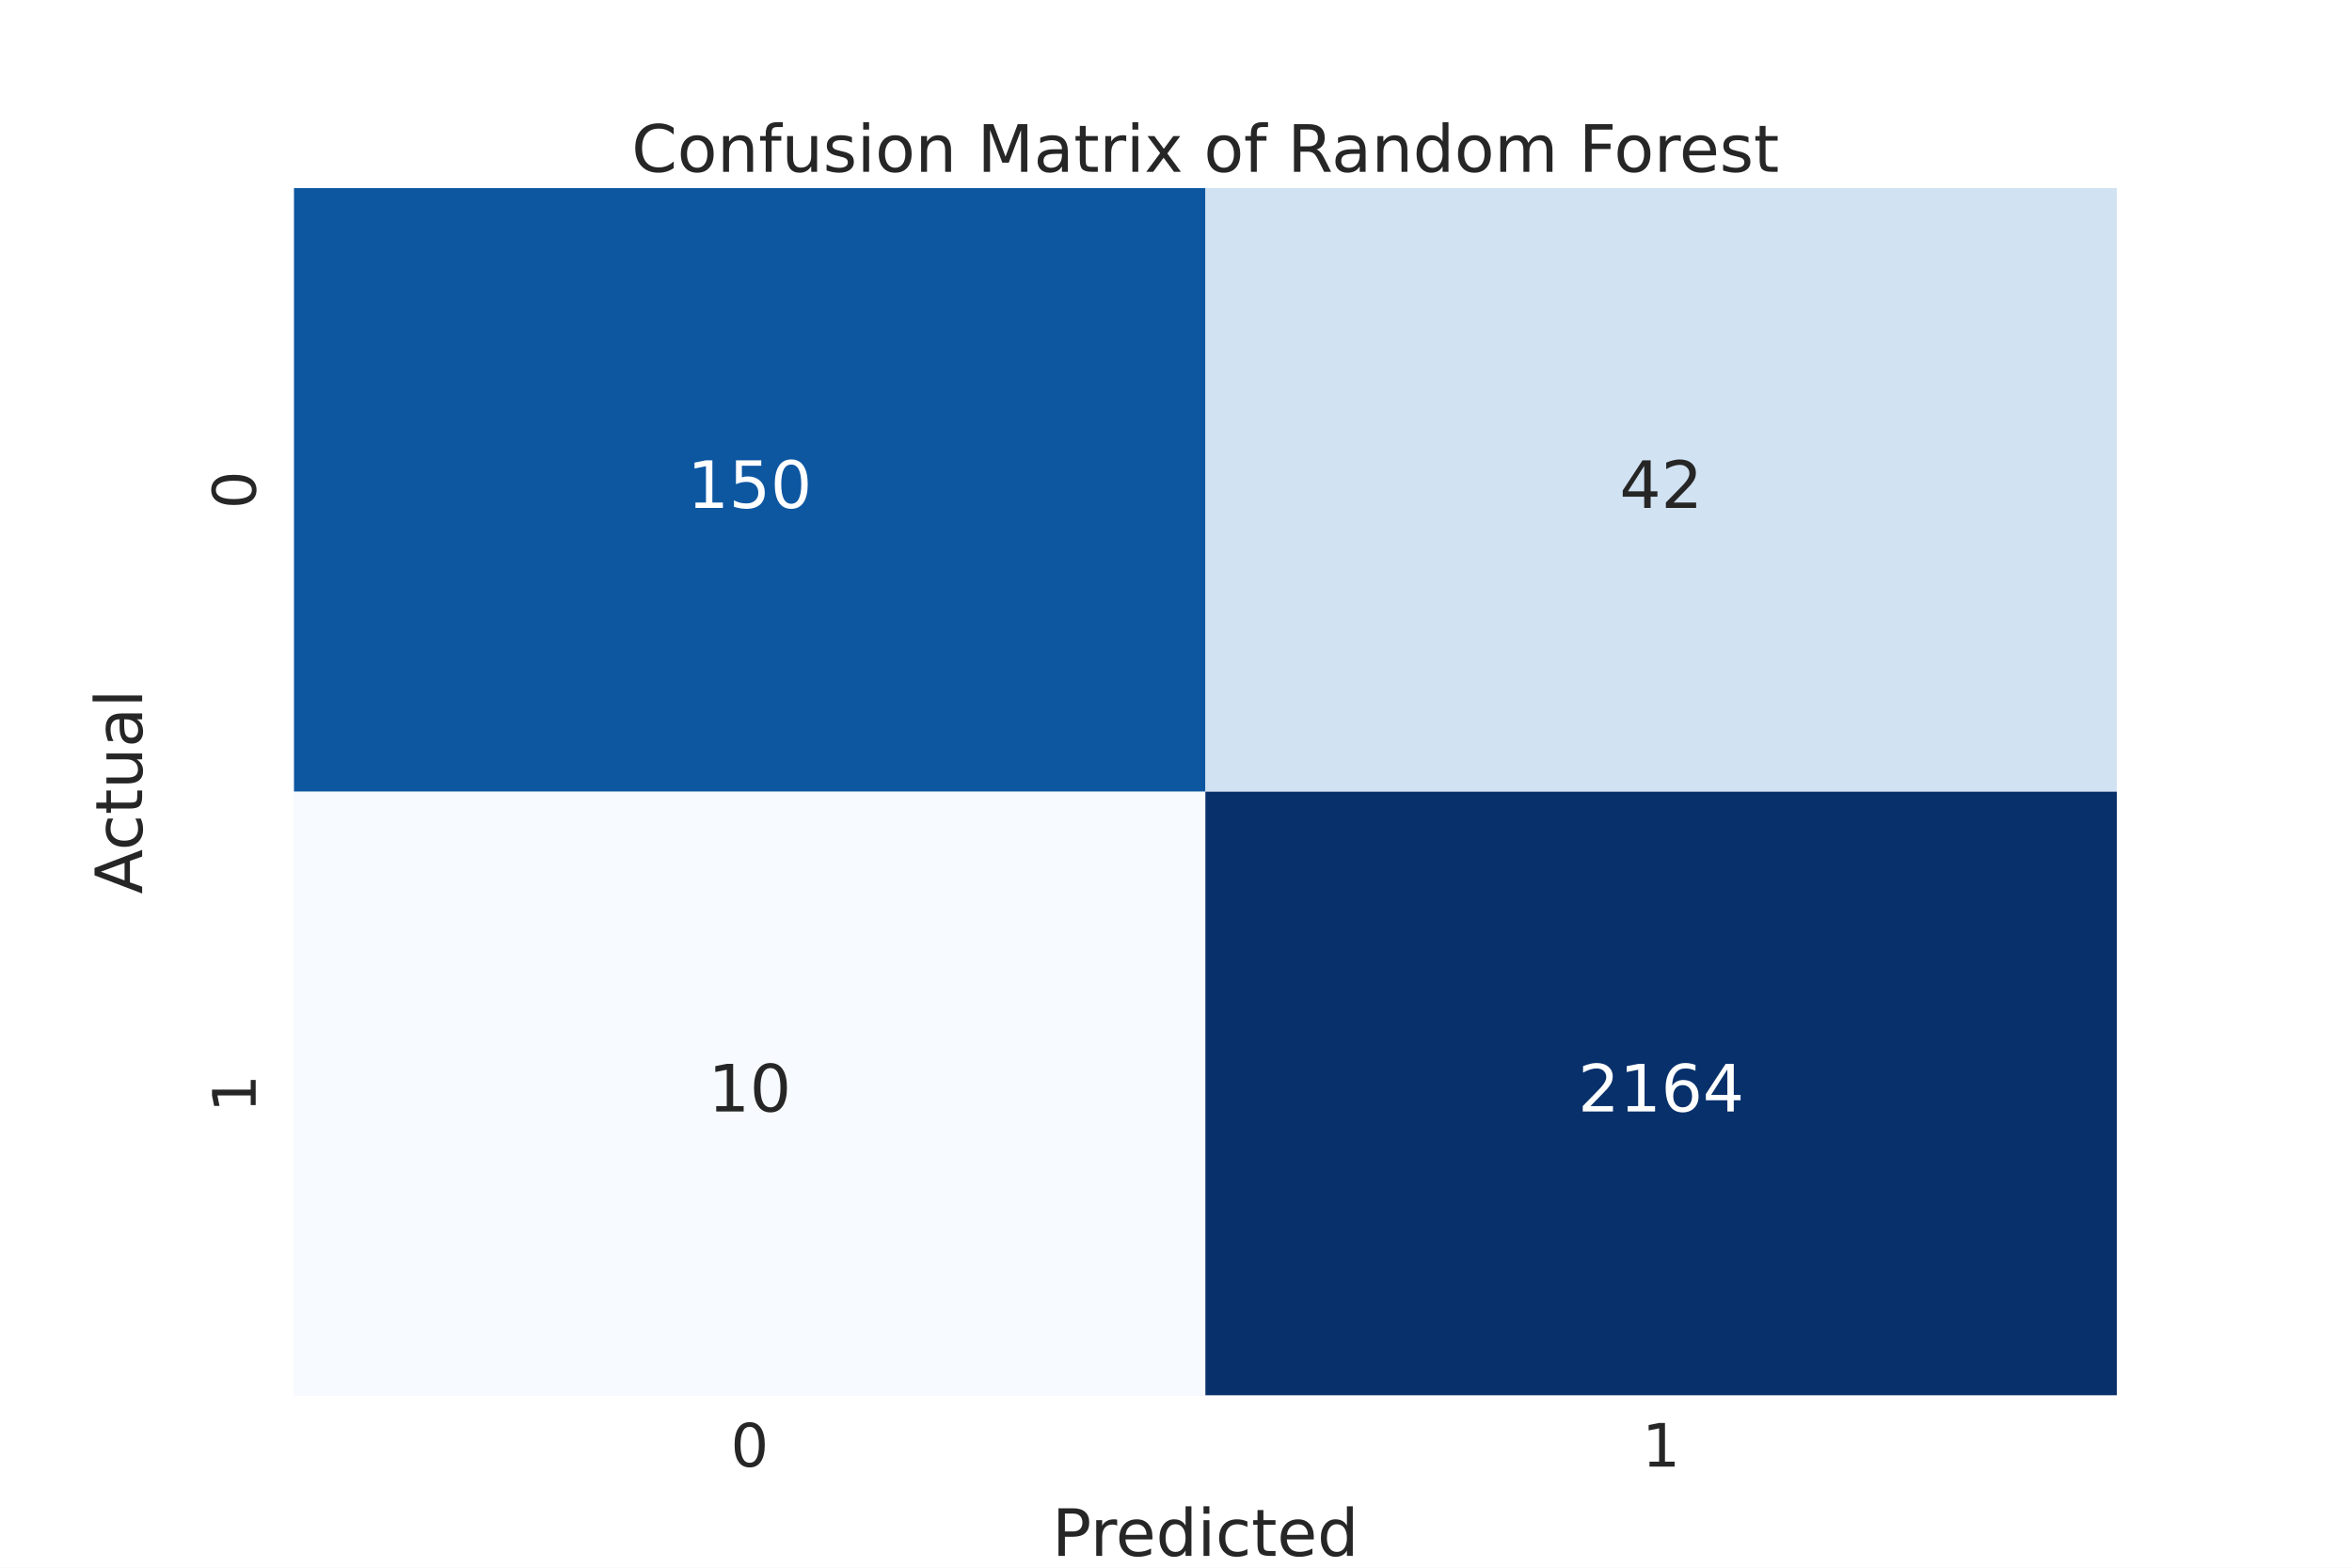
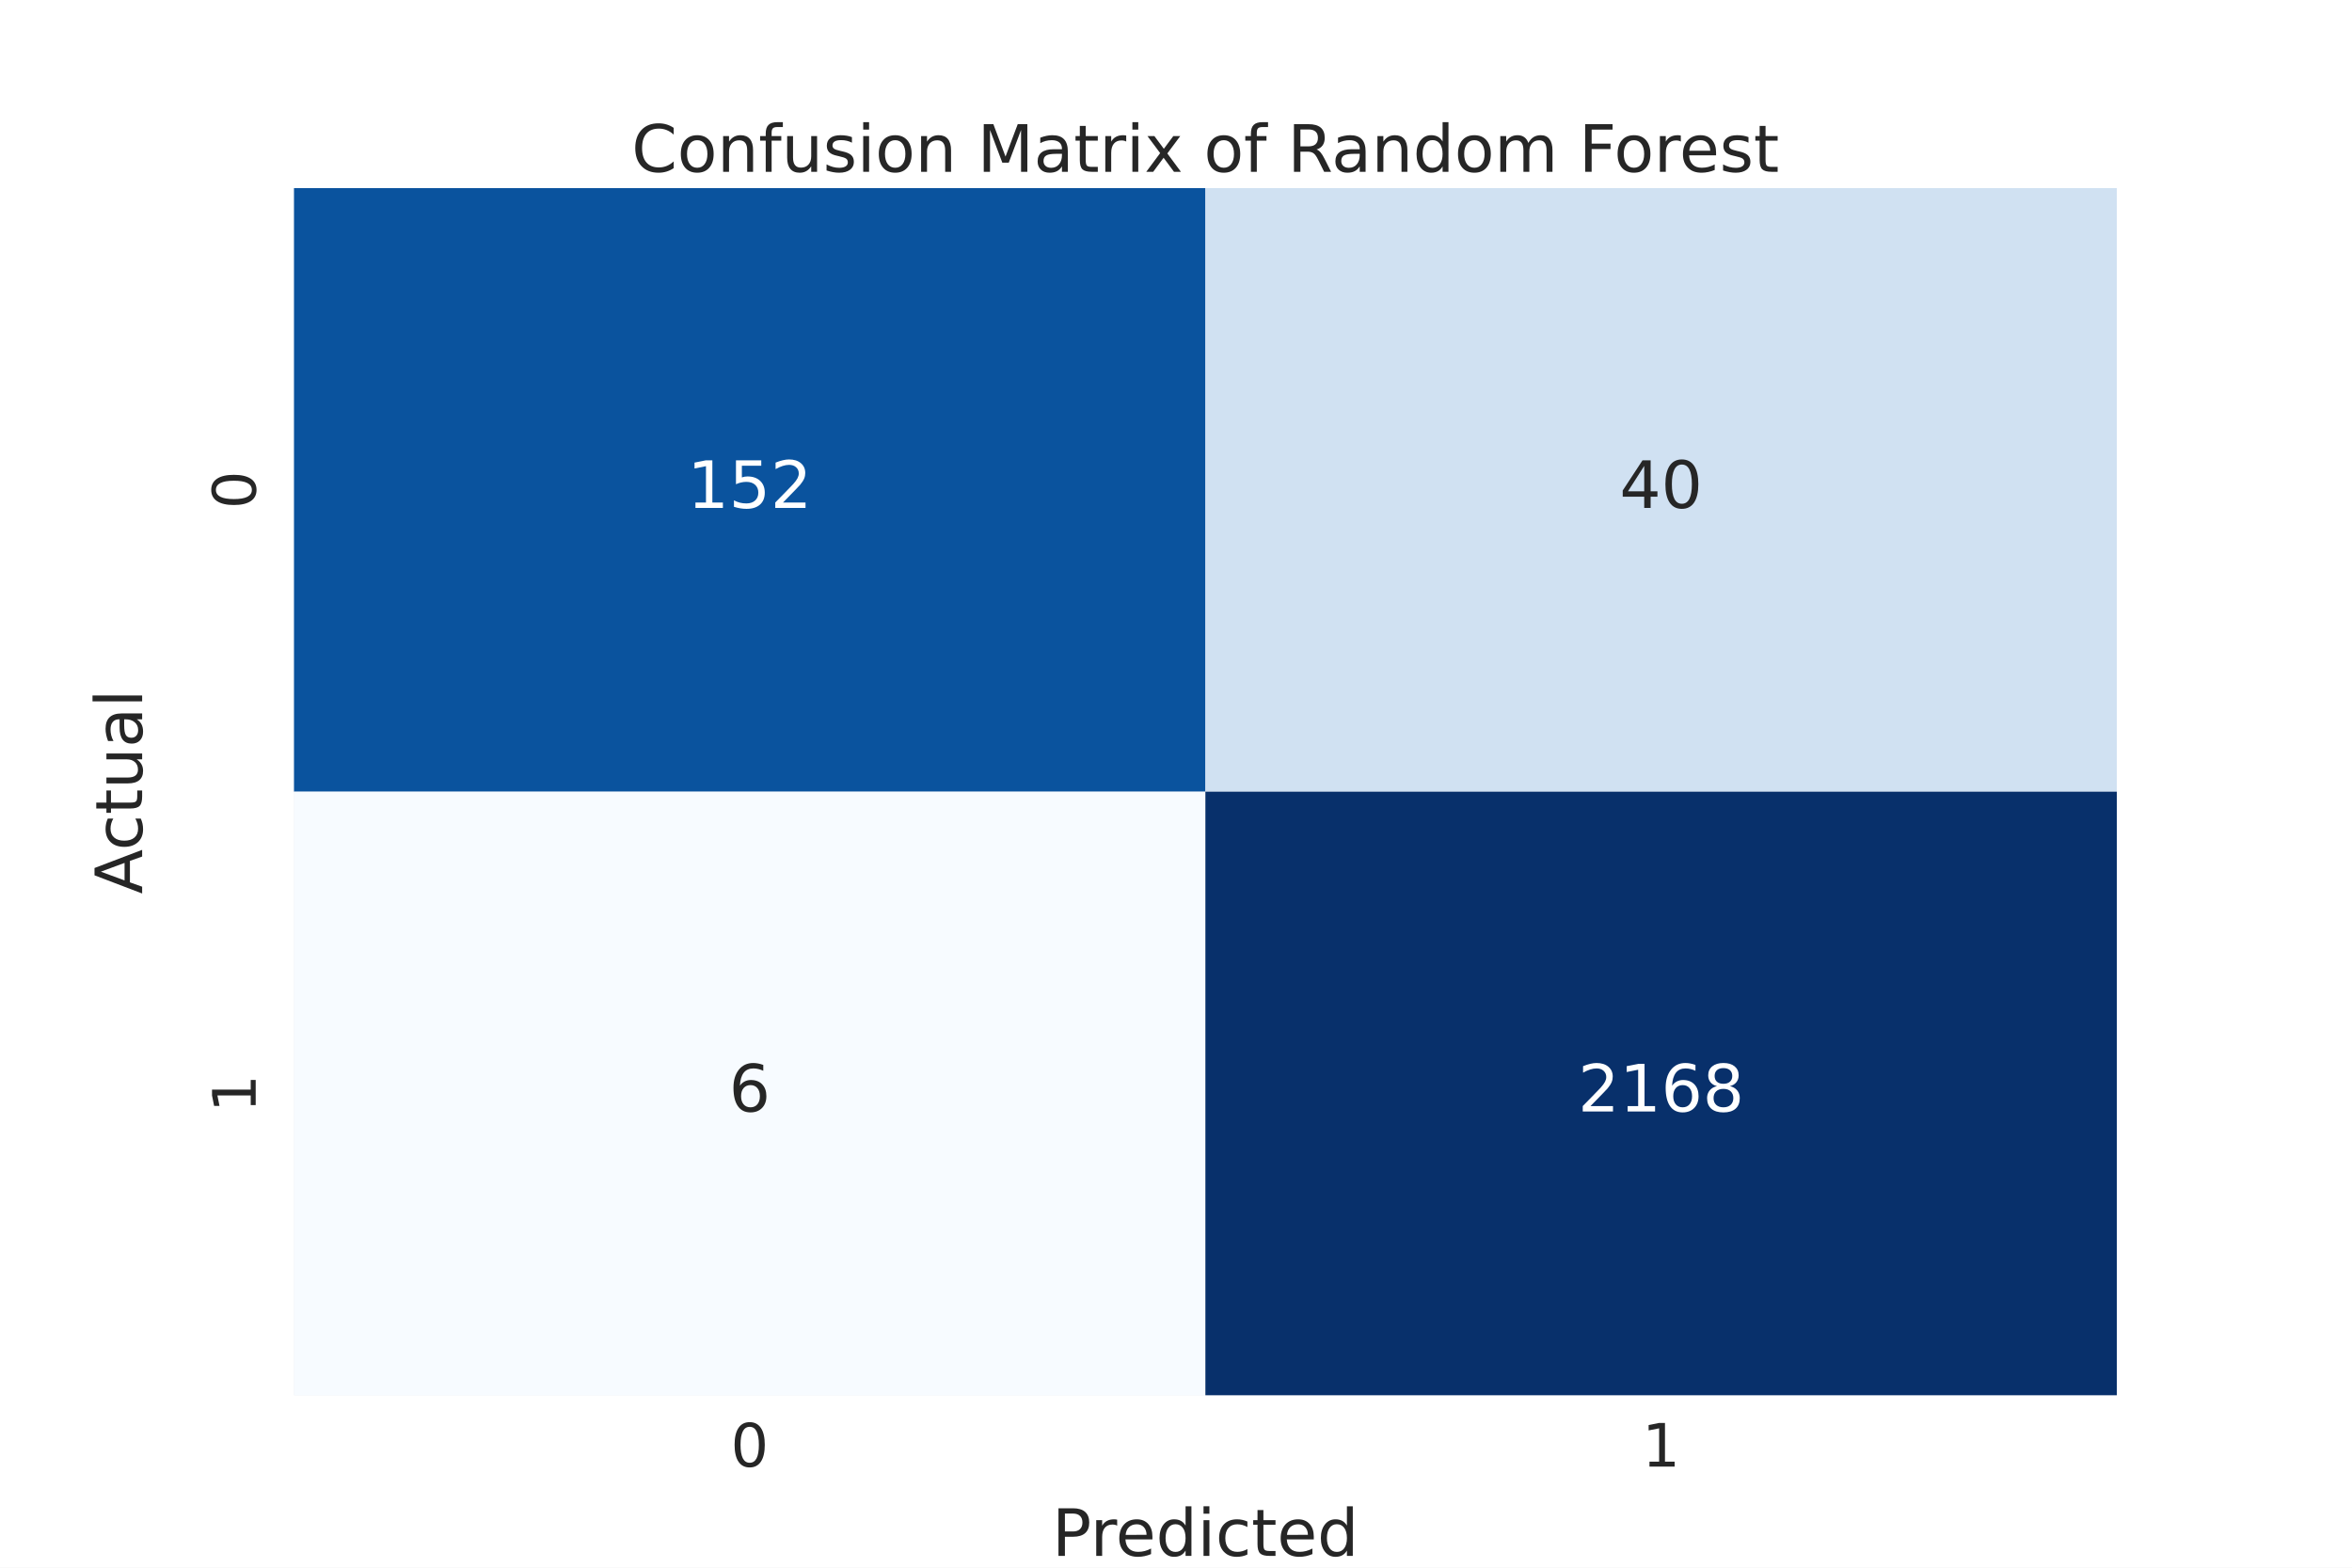
<svg xmlns="http://www.w3.org/2000/svg" xmlns:xlink="http://www.w3.org/1999/xlink" width="864pt" height="576pt" viewBox="0 0 864 576" version="1.1">
  <defs>
    <style type="text/css">*{stroke-linejoin: round; stroke-linecap: butt}</style>
  </defs>
  <g id="figure_1">
    <g id="patch_1">
      <path d="M 0 576  L 864 576  L 864 0  L 0 0  z " style="fill: #ffffff" />
    </g>
    <g id="axes_1">
      <g id="patch_2">
        <path d="M 108 512.64  L 777.6 512.64  L 777.6 69.12  L 108 69.12  z " style="fill: #eaeaf2" />
      </g>
      <g id="matplotlib.axis_1">
        <g id="xtick_1">
          <g id="text_1">
            <g style="fill: #262626" transform="translate(268.4013 538.8566) scale(0.22 -0.22)">
              <defs>
                <path id="DejaVuSans-30" d="M 2034 4250  Q 1547 4250 1301 3770  Q 1056 3291 1056 2328  Q 1056 1369 1301 889  Q 1547 409 2034 409  Q 2525 409 2770 889  Q 3016 1369 3016 2328  Q 3016 3291 2770 3770  Q 2525 4250 2034 4250  z M 2034 4750  Q 2819 4750 3233 4129  Q 3647 3509 3647 2328  Q 3647 1150 3233 529  Q 2819 -91 2034 -91  Q 1250 -91 836 529  Q 422 1150 422 2328  Q 422 3509 836 4129  Q 1250 4750 2034 4750  z " transform="scale(0.015625)" />
              </defs>
              <use xlink:href="#DejaVuSans-30" />
            </g>
          </g>
        </g>
        <g id="xtick_2">
          <g id="text_2">
            <g style="fill: #262626" transform="translate(603.2012 538.8566) scale(0.22 -0.22)">
              <defs>
                <path id="DejaVuSans-31" d="M 794 531  L 1825 531  L 1825 4091  L 703 3866  L 703 4441  L 1819 4666  L 2450 4666  L 2450 531  L 3481 531  L 3481 0  L 794 0  L 794 531  z " transform="scale(0.015625)" />
              </defs>
              <use xlink:href="#DejaVuSans-31" />
            </g>
          </g>
        </g>
        <g id="text_3">
          <g style="fill: #262626" transform="translate(386.4712 571.6681) scale(0.24 -0.24)">
            <defs>
              <path id="DejaVuSans-50" d="M 1259 4147  L 1259 2394  L 2053 2394  Q 2494 2394 2734 2622  Q 2975 2850 2975 3272  Q 2975 3691 2734 3919  Q 2494 4147 2053 4147  L 1259 4147  z M 628 4666  L 2053 4666  Q 2838 4666 3239 4311  Q 3641 3956 3641 3272  Q 3641 2581 3239 2228  Q 2838 1875 2053 1875  L 1259 1875  L 1259 0  L 628 0  L 628 4666  z " transform="scale(0.015625)" />
              <path id="DejaVuSans-72" d="M 2631 2963  Q 2534 3019 2420 3045  Q 2306 3072 2169 3072  Q 1681 3072 1420 2755  Q 1159 2438 1159 1844  L 1159 0  L 581 0  L 581 3500  L 1159 3500  L 1159 2956  Q 1341 3275 1631 3429  Q 1922 3584 2338 3584  Q 2397 3584 2469 3576  Q 2541 3569 2628 3553  L 2631 2963  z " transform="scale(0.015625)" />
              <path id="DejaVuSans-65" d="M 3597 1894  L 3597 1613  L 953 1613  Q 991 1019 1311 708  Q 1631 397 2203 397  Q 2534 397 2845 478  Q 3156 559 3463 722  L 3463 178  Q 3153 47 2828 -22  Q 2503 -91 2169 -91  Q 1331 -91 842 396  Q 353 884 353 1716  Q 353 2575 817 3079  Q 1281 3584 2069 3584  Q 2775 3584 3186 3129  Q 3597 2675 3597 1894  z M 3022 2063  Q 3016 2534 2758 2815  Q 2500 3097 2075 3097  Q 1594 3097 1305 2825  Q 1016 2553 972 2059  L 3022 2063  z " transform="scale(0.015625)" />
              <path id="DejaVuSans-64" d="M 2906 2969  L 2906 4863  L 3481 4863  L 3481 0  L 2906 0  L 2906 525  Q 2725 213 2448 61  Q 2172 -91 1784 -91  Q 1150 -91 751 415  Q 353 922 353 1747  Q 353 2572 751 3078  Q 1150 3584 1784 3584  Q 2172 3584 2448 3432  Q 2725 3281 2906 2969  z M 947 1747  Q 947 1113 1208 752  Q 1469 391 1925 391  Q 2381 391 2643 752  Q 2906 1113 2906 1747  Q 2906 2381 2643 2742  Q 2381 3103 1925 3103  Q 1469 3103 1208 2742  Q 947 2381 947 1747  z " transform="scale(0.015625)" />
              <path id="DejaVuSans-69" d="M 603 3500  L 1178 3500  L 1178 0  L 603 0  L 603 3500  z M 603 4863  L 1178 4863  L 1178 4134  L 603 4134  L 603 4863  z " transform="scale(0.015625)" />
              <path id="DejaVuSans-63" d="M 3122 3366  L 3122 2828  Q 2878 2963 2633 3030  Q 2388 3097 2138 3097  Q 1578 3097 1268 2742  Q 959 2388 959 1747  Q 959 1106 1268 751  Q 1578 397 2138 397  Q 2388 397 2633 464  Q 2878 531 3122 666  L 3122 134  Q 2881 22 2623 -34  Q 2366 -91 2075 -91  Q 1284 -91 818 406  Q 353 903 353 1747  Q 353 2603 823 3093  Q 1294 3584 2113 3584  Q 2378 3584 2631 3529  Q 2884 3475 3122 3366  z " transform="scale(0.015625)" />
              <path id="DejaVuSans-74" d="M 1172 4494  L 1172 3500  L 2356 3500  L 2356 3053  L 1172 3053  L 1172 1153  Q 1172 725 1289 603  Q 1406 481 1766 481  L 2356 481  L 2356 0  L 1766 0  Q 1100 0 847 248  Q 594 497 594 1153  L 594 3053  L 172 3053  L 172 3500  L 594 3500  L 594 4494  L 1172 4494  z " transform="scale(0.015625)" />
            </defs>
            <use xlink:href="#DejaVuSans-50" />
            <use xlink:href="#DejaVuSans-72" x="58.553" />
            <use xlink:href="#DejaVuSans-65" x="97.416" />
            <use xlink:href="#DejaVuSans-64" x="158.939" />
            <use xlink:href="#DejaVuSans-69" x="222.416" />
            <use xlink:href="#DejaVuSans-63" x="250.199" />
            <use xlink:href="#DejaVuSans-74" x="305.18" />
            <use xlink:href="#DejaVuSans-65" x="344.389" />
            <use xlink:href="#DejaVuSans-64" x="405.912" />
          </g>
        </g>
      </g>
      <g id="matplotlib.axis_2">
        <g id="ytick_1">
          <g id="text_4">
            <g style="fill: #262626" transform="translate(93.92469 186.9988) rotate(-90) scale(0.22 -0.22)">
              <use xlink:href="#DejaVuSans-30" />
            </g>
          </g>
        </g>
        <g id="ytick_2">
          <g id="text_5">
            <g style="fill: #262626" transform="translate(93.92469 408.7588) rotate(-90) scale(0.22 -0.22)">
              <use xlink:href="#DejaVuSans-31" />
            </g>
          </g>
        </g>
        <g id="text_6">
          <g style="fill: #262626" transform="translate(52.21688 328.4737) rotate(-90) scale(0.24 -0.24)">
            <defs>
              <path id="DejaVuSans-41" d="M 2188 4044  L 1331 1722  L 3047 1722  L 2188 4044  z M 1831 4666  L 2547 4666  L 4325 0  L 3669 0  L 3244 1197  L 1141 1197  L 716 0  L 50 0  L 1831 4666  z " transform="scale(0.015625)" />
              <path id="DejaVuSans-75" d="M 544 1381  L 544 3500  L 1119 3500  L 1119 1403  Q 1119 906 1312 657  Q 1506 409 1894 409  Q 2359 409 2629 706  Q 2900 1003 2900 1516  L 2900 3500  L 3475 3500  L 3475 0  L 2900 0  L 2900 538  Q 2691 219 2414 64  Q 2138 -91 1772 -91  Q 1169 -91 856 284  Q 544 659 544 1381  z M 1991 3584  L 1991 3584  z " transform="scale(0.015625)" />
              <path id="DejaVuSans-61" d="M 2194 1759  Q 1497 1759 1228 1600  Q 959 1441 959 1056  Q 959 750 1161 570  Q 1363 391 1709 391  Q 2188 391 2477 730  Q 2766 1069 2766 1631  L 2766 1759  L 2194 1759  z M 3341 1997  L 3341 0  L 2766 0  L 2766 531  Q 2569 213 2275 61  Q 1981 -91 1556 -91  Q 1019 -91 701 211  Q 384 513 384 1019  Q 384 1609 779 1909  Q 1175 2209 1959 2209  L 2766 2209  L 2766 2266  Q 2766 2663 2505 2880  Q 2244 3097 1772 3097  Q 1472 3097 1187 3025  Q 903 2953 641 2809  L 641 3341  Q 956 3463 1253 3523  Q 1550 3584 1831 3584  Q 2591 3584 2966 3190  Q 3341 2797 3341 1997  z " transform="scale(0.015625)" />
              <path id="DejaVuSans-6c" d="M 603 4863  L 1178 4863  L 1178 0  L 603 0  L 603 4863  z " transform="scale(0.015625)" />
            </defs>
            <use xlink:href="#DejaVuSans-41" />
            <use xlink:href="#DejaVuSans-63" x="66.658" />
            <use xlink:href="#DejaVuSans-74" x="121.639" />
            <use xlink:href="#DejaVuSans-75" x="160.848" />
            <use xlink:href="#DejaVuSans-61" x="224.227" />
            <use xlink:href="#DejaVuSans-6c" x="285.506" />
          </g>
        </g>
      </g>
      <g id="QuadMesh_1">
-         <path d="M 108 69.12  L 442.8 69.12  L 442.8 290.88  L 108 290.88  L 108 69.12  " clip-path="url(#p5a1026dc96)" style="fill: #0d57a1" />
-         <path d="M 442.8 69.12  L 777.6 69.12  L 777.6 290.88  L 442.8 290.88  L 442.8 69.12  " clip-path="url(#p5a1026dc96)" style="fill: #d1e2f3" />
-         <path d="M 108 290.88  L 442.8 290.88  L 442.8 512.64  L 108 512.64  L 108 290.88  " clip-path="url(#p5a1026dc96)" style="fill: #f7fbff" />
-         <path d="M 442.8 290.88  L 777.6 290.88  L 777.6 512.64  L 442.8 512.64  L 442.8 290.88  " clip-path="url(#p5a1026dc96)" style="fill: #08306b" />
+         <path d="M 108 69.12  L 442.8 69.12  L 442.8 290.88  L 108 290.88  L 108 69.12  " clip-path="url(#pa1813243b7)" style="fill: #0a539e" />
+         <path d="M 442.8 69.12  L 777.6 69.12  L 777.6 290.88  L 442.8 290.88  L 442.8 69.12  " clip-path="url(#pa1813243b7)" style="fill: #d0e1f2" />
+         <path d="M 108 290.88  L 442.8 290.88  L 442.8 512.64  L 108 512.64  L 108 290.88  " clip-path="url(#pa1813243b7)" style="fill: #f7fbff" />
+         <path d="M 442.8 290.88  L 777.6 290.88  L 777.6 512.64  L 442.8 512.64  L 442.8 290.88  " clip-path="url(#pa1813243b7)" style="fill: #08306b" />
      </g>
      <g id="text_7">
        <g style="fill: #ffffff" transform="translate(252.495 186.6225) scale(0.24 -0.24)">
          <defs>
            <path id="DejaVuSans-35" d="M 691 4666  L 3169 4666  L 3169 4134  L 1269 4134  L 1269 2991  Q 1406 3038 1543 3061  Q 1681 3084 1819 3084  Q 2600 3084 3056 2656  Q 3513 2228 3513 1497  Q 3513 744 3044 326  Q 2575 -91 1722 -91  Q 1428 -91 1123 -41  Q 819 9 494 109  L 494 744  Q 775 591 1075 516  Q 1375 441 1709 441  Q 2250 441 2565 725  Q 2881 1009 2881 1497  Q 2881 1984 2565 2268  Q 2250 2553 1709 2553  Q 1456 2553 1204 2497  Q 953 2441 691 2322  L 691 4666  z " transform="scale(0.015625)" />
+             <path id="DejaVuSans-32" d="M 1228 531  L 3431 531  L 3431 0  L 469 0  L 469 531  Q 828 903 1448 1529  Q 2069 2156 2228 2338  Q 2531 2678 2651 2914  Q 2772 3150 2772 3378  Q 2772 3750 2511 3984  Q 2250 4219 1831 4219  Q 1534 4219 1204 4116  Q 875 4013 500 3803  L 500 4441  Q 881 4594 1212 4672  Q 1544 4750 1819 4750  Q 2544 4750 2975 4387  Q 3406 4025 3406 3419  Q 3406 3131 3298 2873  Q 3191 2616 2906 2266  Q 2828 2175 2409 1742  Q 1991 1309 1228 531  z " transform="scale(0.015625)" />
          </defs>
          <use xlink:href="#DejaVuSans-31" />
          <use xlink:href="#DejaVuSans-35" x="63.623" />
-           <use xlink:href="#DejaVuSans-30" x="127.246" />
+           <use xlink:href="#DejaVuSans-32" x="127.246" />
        </g>
      </g>
      <g id="text_8">
        <g style="fill: #262626" transform="translate(594.93 186.6225) scale(0.24 -0.24)">
          <defs>
            <path id="DejaVuSans-34" d="M 2419 4116  L 825 1625  L 2419 1625  L 2419 4116  z M 2253 4666  L 3047 4666  L 3047 1625  L 3713 1625  L 3713 1100  L 3047 1100  L 3047 0  L 2419 0  L 2419 1100  L 313 1100  L 313 1709  L 2253 4666  z " transform="scale(0.015625)" />
-             <path id="DejaVuSans-32" d="M 1228 531  L 3431 531  L 3431 0  L 469 0  L 469 531  Q 828 903 1448 1529  Q 2069 2156 2228 2338  Q 2531 2678 2651 2914  Q 2772 3150 2772 3378  Q 2772 3750 2511 3984  Q 2250 4219 1831 4219  Q 1534 4219 1204 4116  Q 875 4013 500 3803  L 500 4441  Q 881 4594 1212 4672  Q 1544 4750 1819 4750  Q 2544 4750 2975 4387  Q 3406 4025 3406 3419  Q 3406 3131 3298 2873  Q 3191 2616 2906 2266  Q 2828 2175 2409 1742  Q 1991 1309 1228 531  z " transform="scale(0.015625)" />
          </defs>
          <use xlink:href="#DejaVuSans-34" />
-           <use xlink:href="#DejaVuSans-32" x="63.623" />
+           <use xlink:href="#DejaVuSans-30" x="63.623" />
        </g>
      </g>
      <g id="text_9">
-         <g style="fill: #262626" transform="translate(260.13 408.3825) scale(0.24 -0.24)">
-           <use xlink:href="#DejaVuSans-31" />
-           <use xlink:href="#DejaVuSans-30" x="63.623" />
+         <g style="fill: #262626" transform="translate(267.765 408.3825) scale(0.24 -0.24)">
+           <defs>
+             <path id="DejaVuSans-36" d="M 2113 2584  Q 1688 2584 1439 2293  Q 1191 2003 1191 1497  Q 1191 994 1439 701  Q 1688 409 2113 409  Q 2538 409 2786 701  Q 3034 994 3034 1497  Q 3034 2003 2786 2293  Q 2538 2584 2113 2584  z M 3366 4563  L 3366 3988  Q 3128 4100 2886 4159  Q 2644 4219 2406 4219  Q 1781 4219 1451 3797  Q 1122 3375 1075 2522  Q 1259 2794 1537 2939  Q 1816 3084 2150 3084  Q 2853 3084 3261 2657  Q 3669 2231 3669 1497  Q 3669 778 3244 343  Q 2819 -91 2113 -91  Q 1303 -91 875 529  Q 447 1150 447 2328  Q 447 3434 972 4092  Q 1497 4750 2381 4750  Q 2619 4750 2861 4703  Q 3103 4656 3366 4563  z " transform="scale(0.015625)" />
+           </defs>
+           <use xlink:href="#DejaVuSans-36" />
        </g>
      </g>
      <g id="text_10">
        <g style="fill: #ffffff" transform="translate(579.66 408.3825) scale(0.24 -0.24)">
          <defs>
-             <path id="DejaVuSans-36" d="M 2113 2584  Q 1688 2584 1439 2293  Q 1191 2003 1191 1497  Q 1191 994 1439 701  Q 1688 409 2113 409  Q 2538 409 2786 701  Q 3034 994 3034 1497  Q 3034 2003 2786 2293  Q 2538 2584 2113 2584  z M 3366 4563  L 3366 3988  Q 3128 4100 2886 4159  Q 2644 4219 2406 4219  Q 1781 4219 1451 3797  Q 1122 3375 1075 2522  Q 1259 2794 1537 2939  Q 1816 3084 2150 3084  Q 2853 3084 3261 2657  Q 3669 2231 3669 1497  Q 3669 778 3244 343  Q 2819 -91 2113 -91  Q 1303 -91 875 529  Q 447 1150 447 2328  Q 447 3434 972 4092  Q 1497 4750 2381 4750  Q 2619 4750 2861 4703  Q 3103 4656 3366 4563  z " transform="scale(0.015625)" />
+             <path id="DejaVuSans-38" d="M 2034 2216  Q 1584 2216 1326 1975  Q 1069 1734 1069 1313  Q 1069 891 1326 650  Q 1584 409 2034 409  Q 2484 409 2743 651  Q 3003 894 3003 1313  Q 3003 1734 2745 1975  Q 2488 2216 2034 2216  z M 1403 2484  Q 997 2584 770 2862  Q 544 3141 544 3541  Q 544 4100 942 4425  Q 1341 4750 2034 4750  Q 2731 4750 3128 4425  Q 3525 4100 3525 3541  Q 3525 3141 3298 2862  Q 3072 2584 2669 2484  Q 3125 2378 3379 2068  Q 3634 1759 3634 1313  Q 3634 634 3220 271  Q 2806 -91 2034 -91  Q 1263 -91 848 271  Q 434 634 434 1313  Q 434 1759 690 2068  Q 947 2378 1403 2484  z M 1172 3481  Q 1172 3119 1398 2916  Q 1625 2713 2034 2713  Q 2441 2713 2670 2916  Q 2900 3119 2900 3481  Q 2900 3844 2670 4047  Q 2441 4250 2034 4250  Q 1625 4250 1398 4047  Q 1172 3844 1172 3481  z " transform="scale(0.015625)" />
          </defs>
          <use xlink:href="#DejaVuSans-32" />
          <use xlink:href="#DejaVuSans-31" x="63.623" />
          <use xlink:href="#DejaVuSans-36" x="127.246" />
-           <use xlink:href="#DejaVuSans-34" x="190.869" />
+           <use xlink:href="#DejaVuSans-38" x="190.869" />
        </g>
      </g>
      <g id="text_11">
        <g style="fill: #262626" transform="translate(232.02 63.12) scale(0.24 -0.24)">
          <defs>
            <path id="DejaVuSans-43" d="M 4122 4306  L 4122 3641  Q 3803 3938 3442 4084  Q 3081 4231 2675 4231  Q 1875 4231 1450 3742  Q 1025 3253 1025 2328  Q 1025 1406 1450 917  Q 1875 428 2675 428  Q 3081 428 3442 575  Q 3803 722 4122 1019  L 4122 359  Q 3791 134 3420 21  Q 3050 -91 2638 -91  Q 1578 -91 968 557  Q 359 1206 359 2328  Q 359 3453 968 4101  Q 1578 4750 2638 4750  Q 3056 4750 3426 4639  Q 3797 4528 4122 4306  z " transform="scale(0.015625)" />
            <path id="DejaVuSans-6f" d="M 1959 3097  Q 1497 3097 1228 2736  Q 959 2375 959 1747  Q 959 1119 1226 758  Q 1494 397 1959 397  Q 2419 397 2687 759  Q 2956 1122 2956 1747  Q 2956 2369 2687 2733  Q 2419 3097 1959 3097  z M 1959 3584  Q 2709 3584 3137 3096  Q 3566 2609 3566 1747  Q 3566 888 3137 398  Q 2709 -91 1959 -91  Q 1206 -91 779 398  Q 353 888 353 1747  Q 353 2609 779 3096  Q 1206 3584 1959 3584  z " transform="scale(0.015625)" />
            <path id="DejaVuSans-6e" d="M 3513 2113  L 3513 0  L 2938 0  L 2938 2094  Q 2938 2591 2744 2837  Q 2550 3084 2163 3084  Q 1697 3084 1428 2787  Q 1159 2491 1159 1978  L 1159 0  L 581 0  L 581 3500  L 1159 3500  L 1159 2956  Q 1366 3272 1645 3428  Q 1925 3584 2291 3584  Q 2894 3584 3203 3211  Q 3513 2838 3513 2113  z " transform="scale(0.015625)" />
            <path id="DejaVuSans-66" d="M 2375 4863  L 2375 4384  L 1825 4384  Q 1516 4384 1395 4259  Q 1275 4134 1275 3809  L 1275 3500  L 2222 3500  L 2222 3053  L 1275 3053  L 1275 0  L 697 0  L 697 3053  L 147 3053  L 147 3500  L 697 3500  L 697 3744  Q 697 4328 969 4595  Q 1241 4863 1831 4863  L 2375 4863  z " transform="scale(0.015625)" />
            <path id="DejaVuSans-73" d="M 2834 3397  L 2834 2853  Q 2591 2978 2328 3040  Q 2066 3103 1784 3103  Q 1356 3103 1142 2972  Q 928 2841 928 2578  Q 928 2378 1081 2264  Q 1234 2150 1697 2047  L 1894 2003  Q 2506 1872 2764 1633  Q 3022 1394 3022 966  Q 3022 478 2636 193  Q 2250 -91 1575 -91  Q 1294 -91 989 -36  Q 684 19 347 128  L 347 722  Q 666 556 975 473  Q 1284 391 1588 391  Q 1994 391 2212 530  Q 2431 669 2431 922  Q 2431 1156 2273 1281  Q 2116 1406 1581 1522  L 1381 1569  Q 847 1681 609 1914  Q 372 2147 372 2553  Q 372 3047 722 3315  Q 1072 3584 1716 3584  Q 2034 3584 2315 3537  Q 2597 3491 2834 3397  z " transform="scale(0.015625)" />
            <path id="DejaVuSans-20" transform="scale(0.015625)" />
            <path id="DejaVuSans-4d" d="M 628 4666  L 1569 4666  L 2759 1491  L 3956 4666  L 4897 4666  L 4897 0  L 4281 0  L 4281 4097  L 3078 897  L 2444 897  L 1241 4097  L 1241 0  L 628 0  L 628 4666  z " transform="scale(0.015625)" />
            <path id="DejaVuSans-78" d="M 3513 3500  L 2247 1797  L 3578 0  L 2900 0  L 1881 1375  L 863 0  L 184 0  L 1544 1831  L 300 3500  L 978 3500  L 1906 2253  L 2834 3500  L 3513 3500  z " transform="scale(0.015625)" />
            <path id="DejaVuSans-52" d="M 2841 2188  Q 3044 2119 3236 1894  Q 3428 1669 3622 1275  L 4263 0  L 3584 0  L 2988 1197  Q 2756 1666 2539 1819  Q 2322 1972 1947 1972  L 1259 1972  L 1259 0  L 628 0  L 628 4666  L 2053 4666  Q 2853 4666 3247 4331  Q 3641 3997 3641 3322  Q 3641 2881 3436 2590  Q 3231 2300 2841 2188  z M 1259 4147  L 1259 2491  L 2053 2491  Q 2509 2491 2742 2702  Q 2975 2913 2975 3322  Q 2975 3731 2742 3939  Q 2509 4147 2053 4147  L 1259 4147  z " transform="scale(0.015625)" />
            <path id="DejaVuSans-6d" d="M 3328 2828  Q 3544 3216 3844 3400  Q 4144 3584 4550 3584  Q 5097 3584 5394 3201  Q 5691 2819 5691 2113  L 5691 0  L 5113 0  L 5113 2094  Q 5113 2597 4934 2840  Q 4756 3084 4391 3084  Q 3944 3084 3684 2787  Q 3425 2491 3425 1978  L 3425 0  L 2847 0  L 2847 2094  Q 2847 2600 2669 2842  Q 2491 3084 2119 3084  Q 1678 3084 1418 2786  Q 1159 2488 1159 1978  L 1159 0  L 581 0  L 581 3500  L 1159 3500  L 1159 2956  Q 1356 3278 1631 3431  Q 1906 3584 2284 3584  Q 2666 3584 2933 3390  Q 3200 3197 3328 2828  z " transform="scale(0.015625)" />
            <path id="DejaVuSans-46" d="M 628 4666  L 3309 4666  L 3309 4134  L 1259 4134  L 1259 2759  L 3109 2759  L 3109 2228  L 1259 2228  L 1259 0  L 628 0  L 628 4666  z " transform="scale(0.015625)" />
          </defs>
          <use xlink:href="#DejaVuSans-43" />
          <use xlink:href="#DejaVuSans-6f" x="69.824" />
          <use xlink:href="#DejaVuSans-6e" x="131.006" />
          <use xlink:href="#DejaVuSans-66" x="194.385" />
          <use xlink:href="#DejaVuSans-75" x="229.59" />
          <use xlink:href="#DejaVuSans-73" x="292.969" />
          <use xlink:href="#DejaVuSans-69" x="345.068" />
          <use xlink:href="#DejaVuSans-6f" x="372.852" />
          <use xlink:href="#DejaVuSans-6e" x="434.033" />
          <use xlink:href="#DejaVuSans-20" x="497.412" />
          <use xlink:href="#DejaVuSans-4d" x="529.199" />
          <use xlink:href="#DejaVuSans-61" x="615.479" />
          <use xlink:href="#DejaVuSans-74" x="676.758" />
          <use xlink:href="#DejaVuSans-72" x="715.967" />
          <use xlink:href="#DejaVuSans-69" x="757.08" />
          <use xlink:href="#DejaVuSans-78" x="784.863" />
          <use xlink:href="#DejaVuSans-20" x="844.043" />
          <use xlink:href="#DejaVuSans-6f" x="875.83" />
          <use xlink:href="#DejaVuSans-66" x="937.012" />
          <use xlink:href="#DejaVuSans-20" x="972.217" />
          <use xlink:href="#DejaVuSans-52" x="1004.004" />
          <use xlink:href="#DejaVuSans-61" x="1071.236" />
          <use xlink:href="#DejaVuSans-6e" x="1132.516" />
          <use xlink:href="#DejaVuSans-64" x="1195.895" />
          <use xlink:href="#DejaVuSans-6f" x="1259.371" />
          <use xlink:href="#DejaVuSans-6d" x="1320.553" />
          <use xlink:href="#DejaVuSans-20" x="1417.965" />
          <use xlink:href="#DejaVuSans-46" x="1449.752" />
          <use xlink:href="#DejaVuSans-6f" x="1503.646" />
          <use xlink:href="#DejaVuSans-72" x="1564.828" />
          <use xlink:href="#DejaVuSans-65" x="1603.691" />
          <use xlink:href="#DejaVuSans-73" x="1665.215" />
          <use xlink:href="#DejaVuSans-74" x="1717.314" />
        </g>
      </g>
    </g>
  </g>
  <defs>
-     <clipPath id="p5a1026dc96">
+     <clipPath id="pa1813243b7">
      <rect x="108" y="69.12" width="669.6" height="443.52" />
    </clipPath>
  </defs>
</svg>
